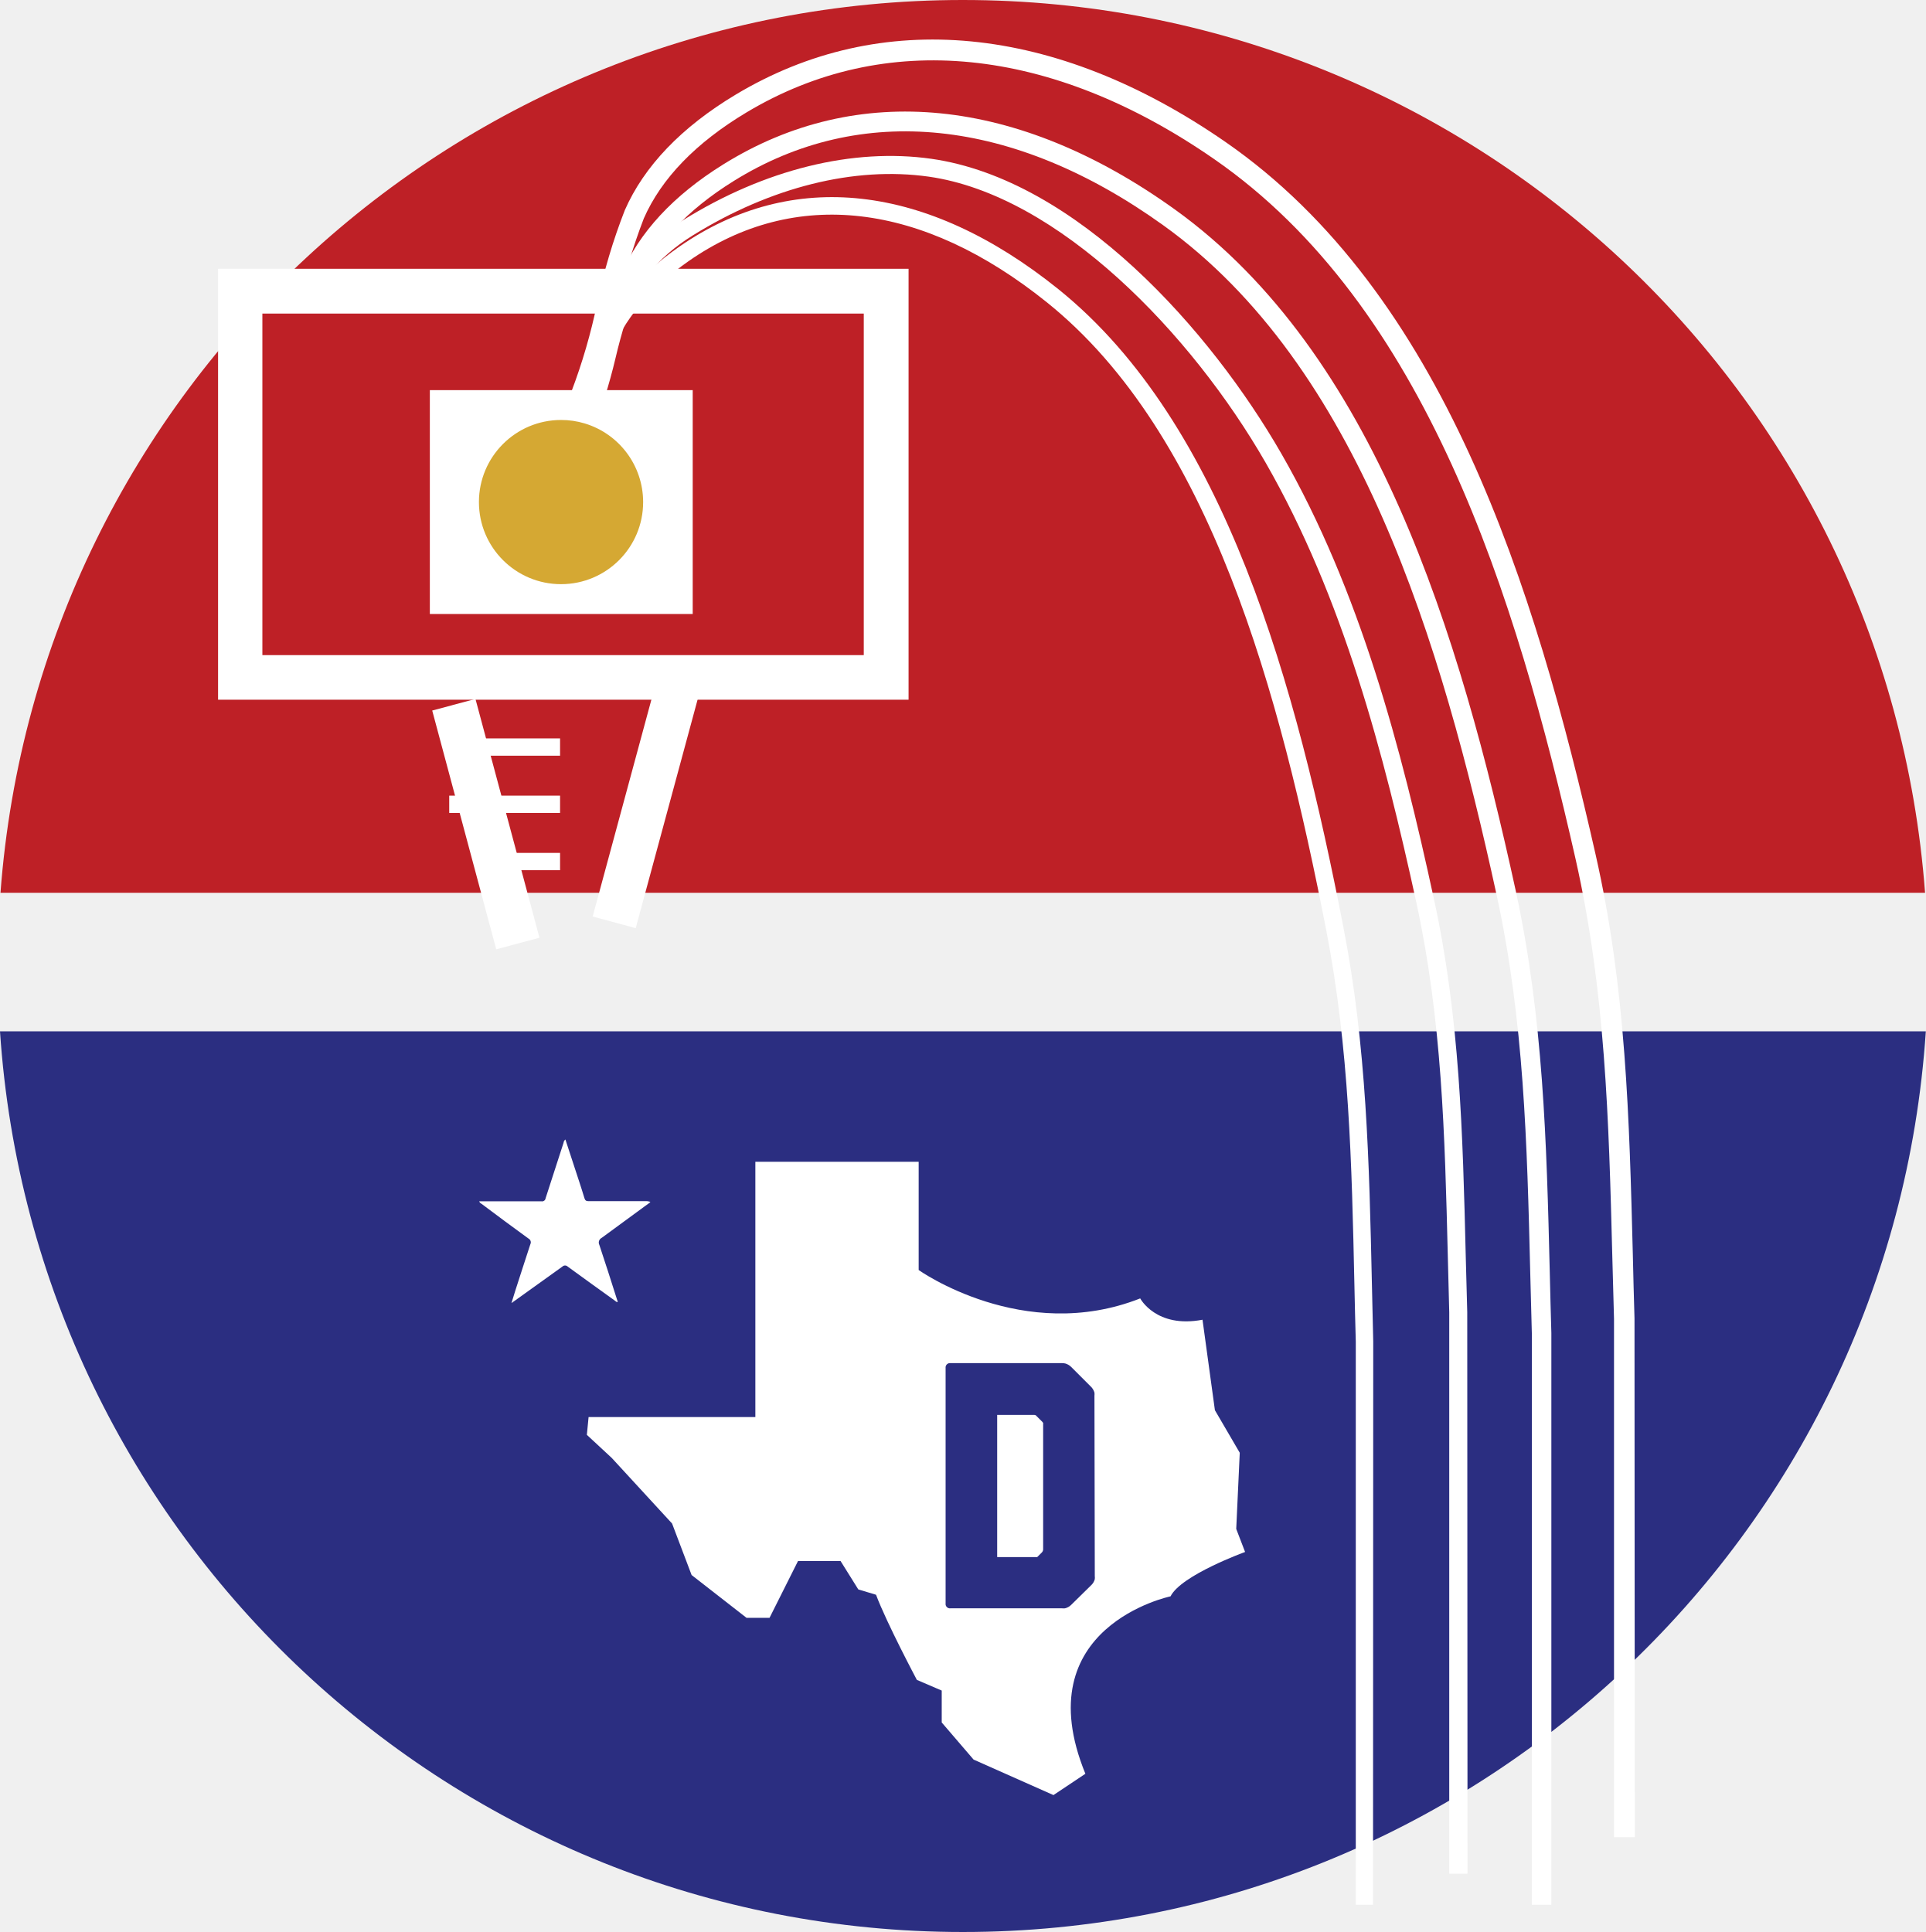
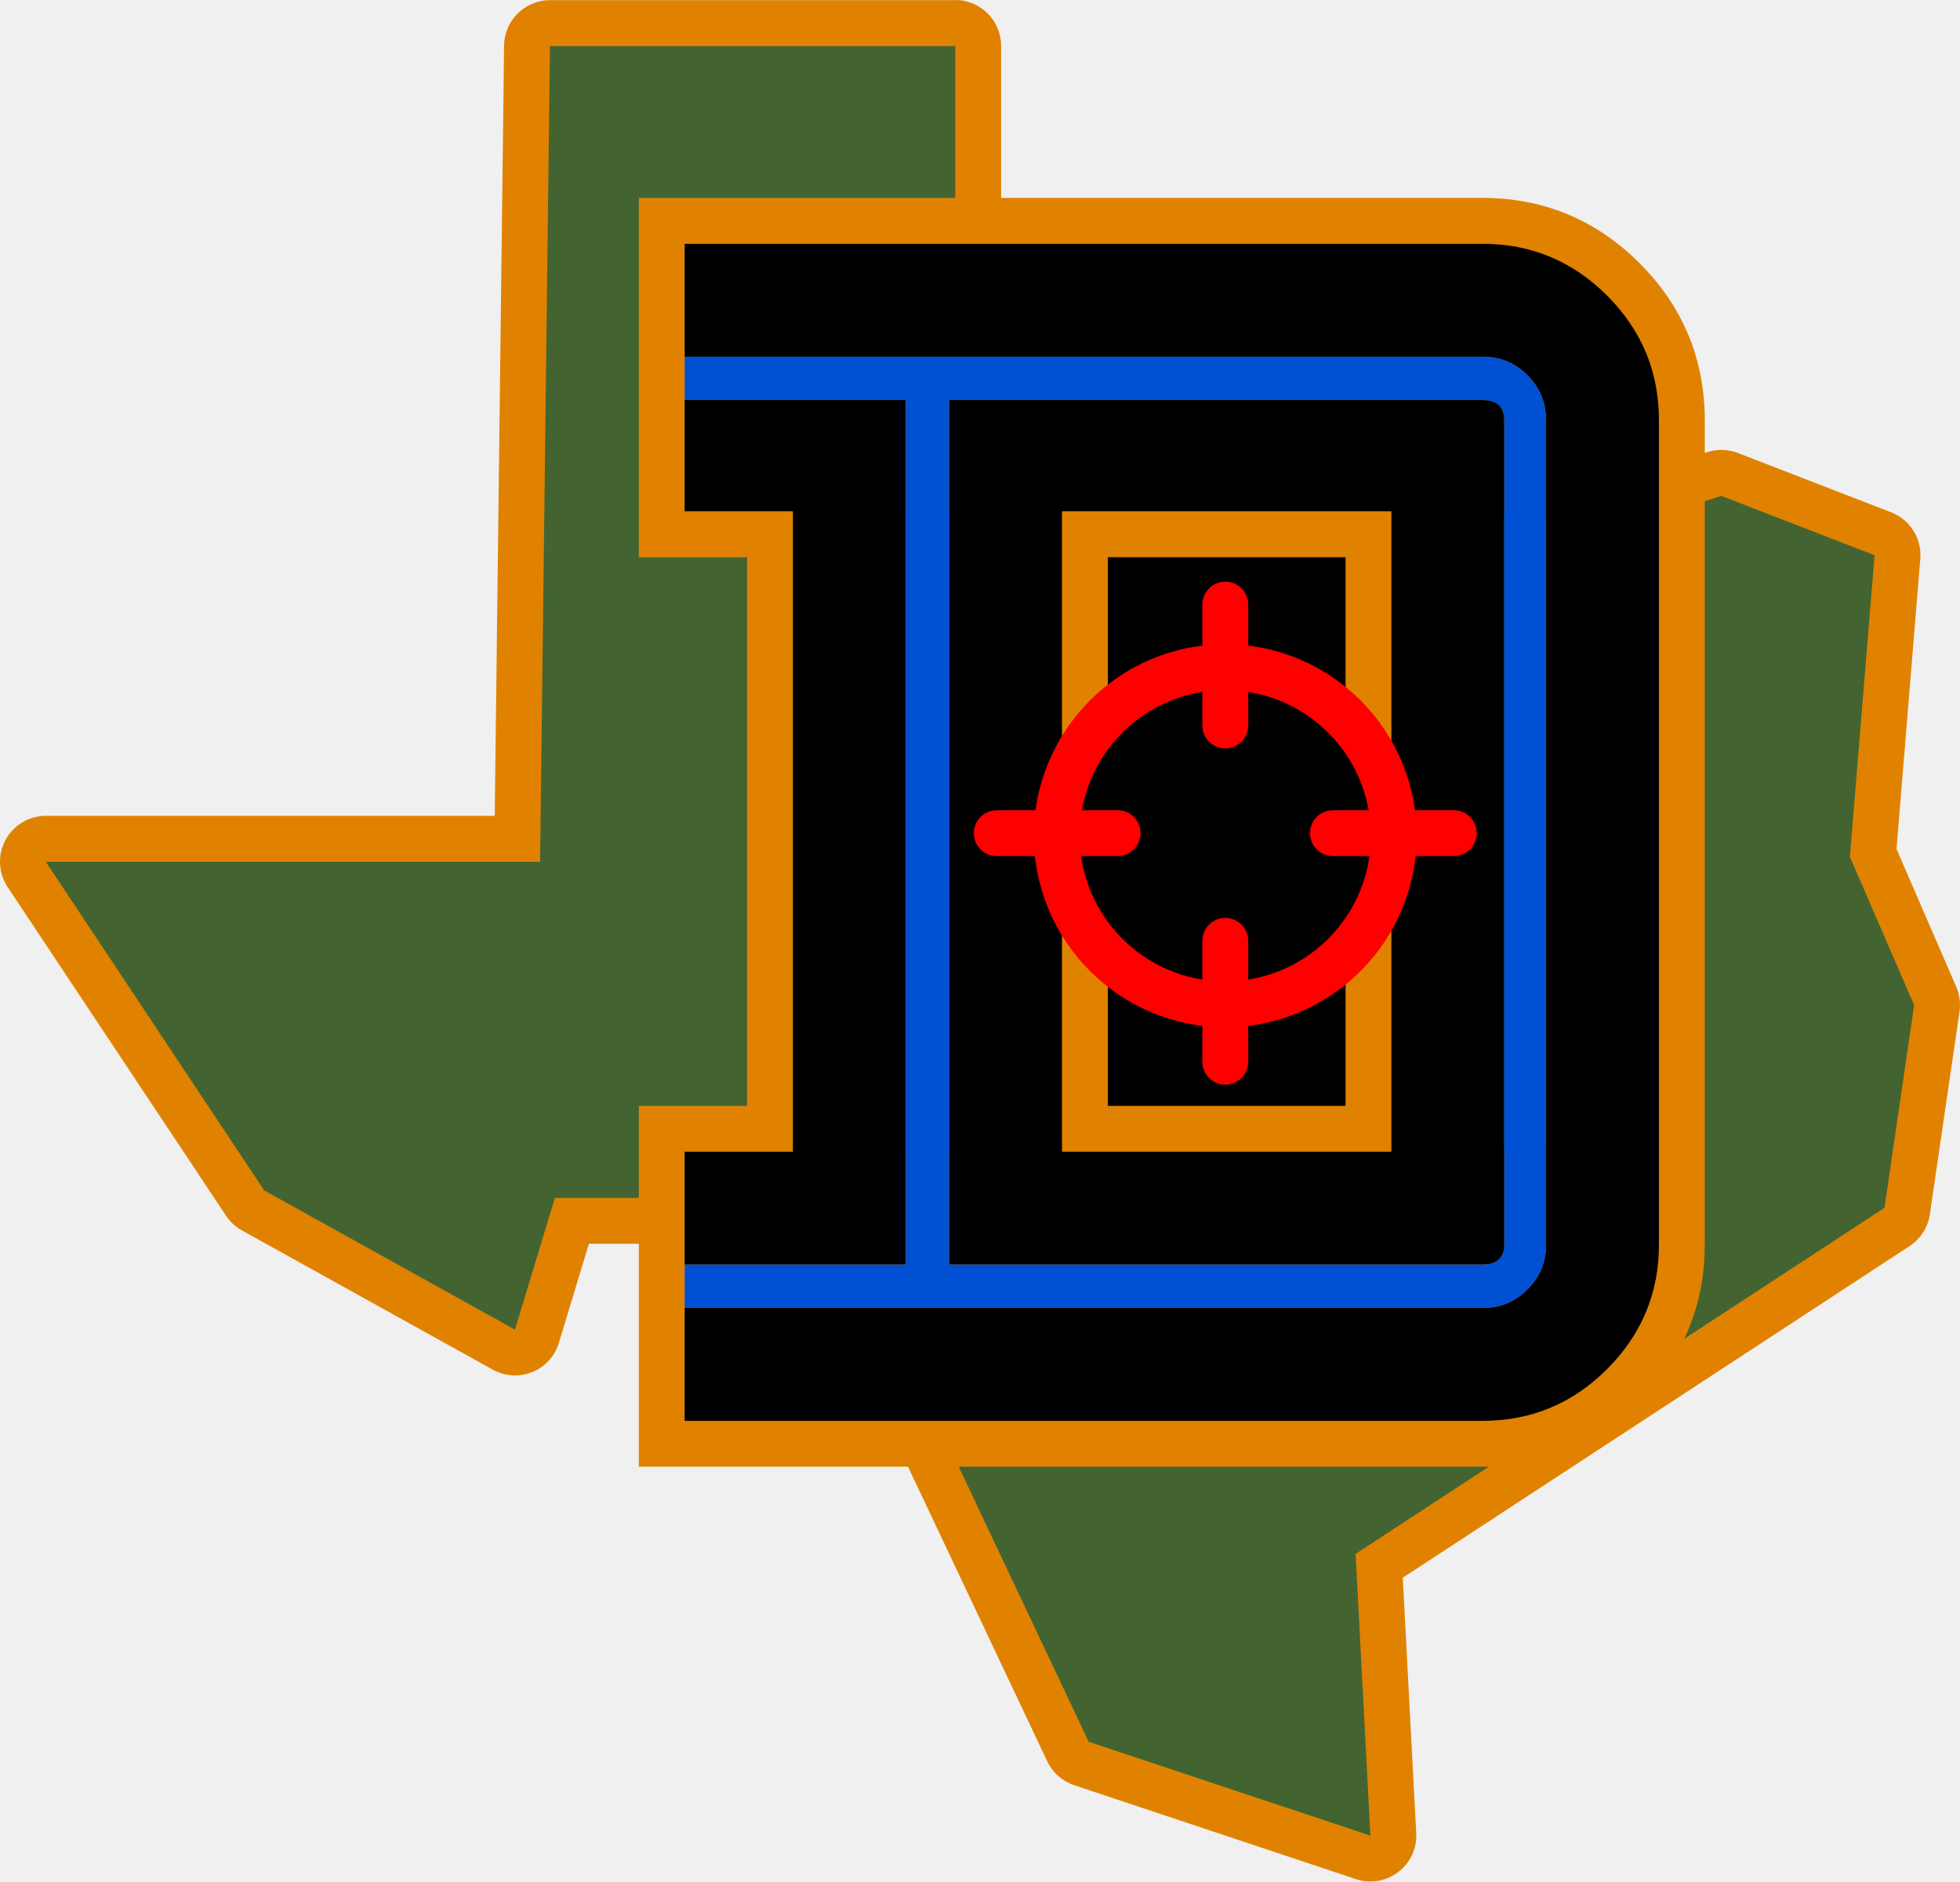
- <svg xmlns="http://www.w3.org/2000/svg" id="Layer_1" width="278.18" height="279.099" data-name="Layer 1" version="1.1">
-   <defs id="defs4">
-     <style id="style2">.cls-1{fill:#be2026}.cls-2{fill:#2b2e81}.cls-3{fill:#fff}</style>
+ <svg xmlns="http://www.w3.org/2000/svg" id="Layer_1" width="509.275" height="488.77" data-name="Layer 1" version="1.1">
+   <defs id="defs268">
+     <style id="style266">.cls-1,.cls-4,.cls-5,.cls-6{stroke-width:0}.cls-4{fill:#e08200}.cls-5{fill:red}.cls-6{fill:#0050d4}</style>
  </defs>
-   <path id="path182" d="M278.07 128.97a139.39 139.39 0 0 0-278 0z" class="cls-1" style="fill:#be2026" />
-   <path id="path184" d="M0 148.99a139.4 139.4 0 0 0 278.18 0z" class="cls-2" style="fill:#2b2e81" />
-   <path id="rect186" d="M34.72 42.08h93.3v55.78h-93.3z" class="cls-1" style="fill:#be2026" />
-   <path id="path188" d="M131.24 101.08H31.5V38.83h99.74zM37.9 94.64h86.87V45.3H37.9z" class="cls-3" style="fill:#fff" />
-   <path id="rect190" d="M33.729 115.31h6.467v35.711h-6.467z" class="cls-3" style="fill:#fff;stroke-width:1.004" transform="rotate(-15.005)" />
-   <path id="rect192" d="M-105.423 117.237h35.56v6.44h-35.56z" class="cls-3" style="fill:#fff" transform="rotate(-74.85)" />
-   <path id="rect194" d="M62.09 56.36h37.97V88.7H62.09z" class="cls-3" style="fill:#fff" />
-   <path id="path196" d="M236.14 265.4h-3v-74.88c-.09-3-.17-6.12-.25-9.17-.5-19.61-1-38.14-5.29-57.2-8.63-38.13-21.59-80-52.28-101.21-23.55-16.29-47.51-18.67-67.49-6.7-7.3 4.37-12.29 9.53-14.83 15.31a82.69 82.69 0 0 0-3.82 13 85.74 85.74 0 0 1-3.87 13.18l-2.76-1.19a83.59 83.59 0 0 0 3.7-12.71 84 84 0 0 1 4-13.46c2.79-6.37 8.19-12 16-16.69 21-12.61 46.17-10.19 70.74 6.81 31.54 21.82 44.74 64.32 53.5 103 4.39 19.35 4.86 38 5.37 57.78q.1 4.57.24 9.2z" class="cls-3" style="fill:#fff" />
-   <path id="path198" d="M224.09 275.16h-2.82v-82.53c-.08-2.9-.16-5.84-.23-8.76-.46-18.73-.89-36.43-4.87-54.64-7.95-36.42-19.88-76.4-48.13-96.68-21.66-15.55-43.7-17.82-62.06-6.4-6.73 4.18-11.32 9.1-13.66 14.63a79.74 79.74 0 0 0-3.42 11 83.92 83.92 0 0 1-3.45 11.05l-2.6-1.08a81.55 81.55 0 0 0 3.32-10.72 81.92 81.92 0 0 1 3.56-11.36c2.57-6.08 7.53-11.44 14.76-15.93 19.39-12.06 42.55-9.75 65.19 6.5 29 20.84 41.18 61.42 49.25 98.37 4 18.48 4.47 36.3 4.93 55.17.07 2.92.14 5.85.23 8.79z" class="cls-3" style="fill:#fff" />
-   <path id="path200" d="M211.98 270.67h-2.64v-81.1c-.08-2.71-.14-5.45-.21-8.18-.43-17.51-.84-34-4.55-51.05-4.69-21.46-10.57-44-21.75-63.48-10.71-18.65-29.91-38.67-48.67-41.34-10.72-1.52-22.84 1.5-34.11 8.5-5.08 3.15-8.65 7.5-11.27 13.68a76.07 76.07 0 0 0-3.2 10.25 77.35 77.35 0 0 1-3.22 10.36l-2.43-1a76.35 76.35 0 0 0 3.1-10 77.1 77.1 0 0 1 3.33-10.62c2.83-6.7 6.74-11.43 12.3-14.88 11.79-7.34 24.54-10.48 35.87-8.87 21 3 40.36 24.83 50.58 42.63 11.36 19.78 17.31 42.56 22 64.23 3.77 17.26 4.18 33.91 4.61 51.54q.1 4.1.22 8.22z" class="cls-3" style="fill:#fff" />
-   <path id="path202" d="M198.33 275.16h-2.49v-81.33c-.08-2.73-.14-5.47-.2-8.21-.38-17.57-.75-34.16-4.07-51.25-6.67-34.17-16.67-71.66-40.32-90.67-18.06-14.53-36.44-16.66-51.75-6-5.63 3.92-9.47 8.54-11.43 13.74a80.71 80.71 0 0 0-2.88 10.31 87.25 87.25 0 0 1-2.87 10.37l-2.34-.86a84.72 84.72 0 0 0 2.78-10.07 84 84 0 0 1 3-10.63c2.14-5.68 6.3-10.7 12.34-14.91 16.3-11.34 35.74-9.18 54.75 6.1 24.28 19.52 34.45 57.53 41.19 92.14 3.37 17.29 3.74 34 4.13 51.66.06 2.74.12 5.48.19 8.24z" class="cls-3" style="fill:#fff" />
-   <path id="path204" d="M92.9 72.52a11.86 11.86 0 1 1-11.86-11.85 11.69 11.69 0 0 1 3.42.5 11.87 11.87 0 0 1 8.44 11.35z" style="fill:#d5a833" />
-   <path id="path206" d="m93.95 173.67-.87.63c-2.06 1.51-4.11 3-6.18 4.53a.75.75 0 0 0-.33 1c.87 2.59 1.69 5.19 2.52 7.79l.15.46c-.2.05-.29-.09-.4-.17-2.28-1.64-4.57-3.28-6.84-4.94a.54.54 0 0 0-.76 0c-2.27 1.64-4.55 3.26-6.82 4.89l-.54.38.58-1.87c.72-2.21 1.42-4.43 2.15-6.63a.61.61 0 0 0-.26-.81c-2.26-1.64-4.51-3.31-6.76-5-.13-.09-.29-.14-.37-.39h8.98a.51.51 0 0 0 .61-.44c.85-2.66 1.72-5.32 2.59-8a.72.72 0 0 1 .27-.49l1.29 3.94c.49 1.51 1 3 1.46 4.54.11.36.28.43.62.43h8.45c.11.05.28-.01.46.15z" class="cls-3" style="fill:#fff" />
-   <path id="rect208" d="M64.89 106.67H80.9v2.5H64.89z" class="cls-3" style="fill:#fff" />
-   <path id="rect210" d="M64.89 114.94H80.9v2.5H64.89z" class="cls-3" style="fill:#fff" />
-   <path id="rect212" d="M70.9 123.21h10v2.5h-10z" class="cls-3" style="fill:#fff" />
-   <path id="path214" d="M85.02 204.71h24.09v-36.88h23.59v15.64s15.12 10.76 32 4.1c0 0 2.3 4.36 9 3.08l1.79 13.07 3.59 6.15-.51 11 1.28 3.33s-9.23 3.34-10.77 6.41c0 0-21 4.36-12.3 25.63l-4.61 3.08-11.54-5.13-4.6-5.36v-4.61l-3.59-1.54s-4.36-8.2-5.9-12.3l-2.56-.77-2.56-4.1h-6.15l-4.11 8.2h-3.33l-7.93-6.18-2.82-7.44-8.72-9.48-3.59-3.33z" class="cls-3" style="fill:#fff" />
-   <path id="path272" d="M158.14 227.67a2.09 2.09 0 0 1 0 .46 1.81 1.81 0 0 1-.51.86l-2.89 2.84a1.82 1.82 0 0 1-.91.51 1.92 1.92 0 0 1-.41 0H137.3a.63.63 0 0 1-.71-.71v-34a.63.63 0 0 1 .71-.71h16.12a2.16 2.16 0 0 1 .46.05 2 2 0 0 1 .86.51l2.84 2.84a1.91 1.91 0 0 1 .51.86 2.16 2.16 0 0 1 0 .46zm-14.1-23.27v20.54h5.78l.71-.71a.66.66 0 0 0 .15-.36v-18.2a.12.12 0 0 0 0-.1.76.76 0 0 1-.1-.15l-.86-.86a.38.38 0 0 0-.35-.16z" class="cls-2" style="fill:#2b2e81" />
+   <g id="g320" transform="translate(-45.01 -55.59)">
+     <g id="g276">
+       <path id="path272" d="M401.1 538.41c-.63 0-1.27-.1-1.88-.31l-73.2-24.4a5.94 5.94 0 0 1-3.5-3.11l-65.17-137.86h-63.73l-9.08 29.98a5.955 5.955 0 0 1-3.46 3.79c-.72.29-1.48.44-2.24.44-1 0-2-.25-2.89-.75l-65.16-36.16a6.013 6.013 0 0 1-2.07-1.91l-56.75-85.37a5.937 5.937 0 0 1-.29-6.11 5.942 5.942 0 0 1 5.25-3.14h122.54l2.5-206.02c.04-3.26 2.7-5.89 5.96-5.89h105.31c3.29 0 5.96 2.67 5.96 5.96v74.15l144.42 51.84 46.89-14.81c.58-.18 1.19-.28 1.79-.28.73 0 1.46.13 2.15.4l39.81 15.41c2.46.95 4 3.41 3.79 6.04l-6.3 76.85 16.1 37.16c.44 1.02.59 2.14.43 3.23l-7.71 52.65a5.97 5.97 0 0 1-2.63 4.12l-134.55 88.02 3.67 69.78c.1 1.97-.77 3.86-2.34 5.05-1.05.8-2.32 1.22-3.61 1.22z" style="fill:#436431;stroke-width:0" />
+       <path id="path274" d="M293.22 67.55v78.34l150.26 53.94 48.8-15.41 39.81 15.41-6.42 78.34 16.7 38.53-7.71 52.66-137.42 89.9 3.85 73.2-73.2-24.4-66.78-141.27h-71.92L178.82 401l-65.16-36.16-56.75-85.37h128.43l2.57-211.9h105.31m0-11.94H187.91c-6.52 0-11.84 5.25-11.92 11.77l-2.43 200.13H56.92c-4.39 0-8.43 2.42-10.5 6.29-2.07 3.87-1.85 8.57.58 12.23l56.75 85.37c1.05 1.59 2.47 2.9 4.14 3.82l65.16 36.16c1.79.99 3.78 1.5 5.78 1.5 1.52 0 3.03-.29 4.47-.87a11.89 11.89 0 0 0 6.93-7.59l7.8-25.75h55.53l63.56 134.45c1.39 2.94 3.92 5.18 7 6.21l73.2 24.4c1.23.41 2.5.61 3.77.61 2.57 0 5.12-.83 7.22-2.44a11.9 11.9 0 0 0 4.68-10.11l-3.49-66.36 131.68-86.15c2.86-1.87 4.77-4.87 5.27-8.25l7.71-52.66c.32-2.19.02-4.43-.86-6.46l-15.51-35.79 6.18-75.37c.43-5.26-2.65-10.18-7.57-12.09l-39.81-15.41c-1.38-.53-2.84-.8-4.3-.8-1.21 0-2.42.18-3.59.55l-44.97 14.2-138.59-49.75V67.51c0-6.58-5.34-11.92-11.92-11.92z" class="cls-4" style="fill:#e08200;stroke-width:0" />
+     </g>
+     <g id="g318">
+       <g id="g282">
+         <path id="rect278" d="M291.62 145.97h145.59v249.4H291.62z" class="cls-1" style="stroke-width:0" />
+         <path id="path280" d="M430.25 112.95c14.17 0 26.47 5.12 36.56 15.2 10.09 10.09 15.2 22.39 15.2 36.56v214.17c0 14.16-5.11 26.46-15.21 36.56-10.1 10.09-22.4 15.21-36.56 15.21H216.95v-81.43h28.13V194.78h-28.13v-81.83h213.29zm-103.34 81.83v154.44h73.68V194.78Z" class="cls-1" style="stroke-width:0" />
+       </g>
+       <g id="g288">
+         <path id="path284" d="M320.95 354.78h85.59V188.42h-85.59zm11.92-154.44h61.76v142.53h-61.76z" class="cls-4" style="fill:#e08200;stroke-width:0" />
+         <path id="path286" d="M471.02 123.95C459.76 112.7 446.05 107 430.25 107H211v93.34h28.13v142.53H211v93.74h219.25c15.81 0 29.52-5.7 40.77-16.95 11.25-11.25 16.95-24.96 16.95-40.77V164.72c0-15.8-5.7-29.51-16.95-40.77M222.91 354.78h28.13V188.42h-28.13v-28.93h57.46v224.62h-57.46zm253.15 24.11c0 12.59-4.49 23.37-13.46 32.35-8.98 8.98-19.76 13.46-32.35 13.46H222.91v-29.33h207.34c4.55 0 8.44-1.61 11.65-4.82 3.21-3.21 4.82-7.1 4.82-11.65V164.73c0-4.55-1.61-8.44-4.82-11.65-3.21-3.21-7.1-4.82-11.65-4.82H222.91v-29.33h207.34c12.59 0 23.37 4.49 32.35 13.46 8.97 8.98 13.46 19.76 13.46 32.35v214.17zm-184.44 5.22V159.49h138.63c3.75 0 5.63 1.75 5.63 5.22v214.17c0 3.48-1.88 5.22-5.63 5.22H291.62Z" class="cls-4" style="fill:#e08200;stroke-width:0" />
+       </g>
+       <path id="path290" d="M280.37 159.5v194.17h11.25V159.5h138.63c3.75 0 5.63 1.75 5.63 5.22v188.95h10.85V164.72c0-4.55-1.61-8.44-4.82-11.65-3.21-3.21-7.1-4.82-11.65-4.82H222.92v11.25h57.46z" class="cls-6" style="fill:#0050d4;stroke-width:0" />
+       <path id="path292" d="M280.37 384.11V189.94h11.25v194.17h138.63c3.75 0 5.63-1.75 5.63-5.22V189.94h10.85v188.95c0 4.55-1.61 8.44-4.82 11.65-3.21 3.21-7.1 4.82-11.65 4.82H222.92v-11.25h57.46z" class="cls-6" style="fill:#0050d4;stroke-width:0" />
+       <g id="g316">
+         <g id="g298">
+           <path id="path294" d="M363.38 228.92c-24.14 0-43.78 19.64-43.78 43.78s19.64 43.78 43.78 43.78 43.78-19.64 43.78-43.78-19.64-43.78-43.78-43.78" class="cls-1" style="stroke-width:0" />
+           <path id="path296" d="M363.38 310.53c-20.89 0-37.83-16.94-37.83-37.83 0-20.89 16.93-37.83 37.83-37.83s37.83 16.94 37.83 37.83c0 20.89-16.94 37.83-37.83 37.83m0 11.91c27.43 0 49.74-22.31 49.74-49.74 0-27.43-22.31-49.74-49.74-49.74-27.43 0-49.74 22.31-49.74 49.74 0 27.43 22.31 49.74 49.74 49.74" class="cls-5" style="fill:red;stroke-width:0" />
+         </g>
+         <path id="path300" d="M363.38 294.04c-3.29 0-5.96 2.67-5.96 5.96v31.41c0 3.29 2.67 5.96 5.96 5.96s5.96-2.67 5.96-5.96V300c0-3.29-2.67-5.96-5.96-5.96" class="cls-5" style="fill:red;stroke-width:0" />
+         <path id="path302" d="M363.38 206.69c-3.29 0-5.96 2.67-5.96 5.96v31.41c0 3.29 2.67 5.96 5.96 5.96s5.96-2.67 5.96-5.96v-31.41c0-3.29-2.67-5.96-5.96-5.96" class="cls-5" style="fill:red;stroke-width:0" />
+         <g id="g308">
+           <path id="line304" d="M304 272.02h31.41" class="cls-1" style="stroke-width:0" />
+           <path id="path306" d="M335.41 266.07H304c-3.29 0-5.96 2.67-5.96 5.96s2.67 5.96 5.96 5.96h31.41c3.29 0 5.96-2.67 5.96-5.96s-2.67-5.96-5.96-5.96" class="cls-5" style="fill:red;stroke-width:0" />
+         </g>
+         <g id="g314">
+           <path id="line310" d="M391.36 272.02h31.4" class="cls-1" style="stroke-width:0" />
+           <path id="path312" d="M422.76 266.07h-31.41c-3.29 0-5.96 2.67-5.96 5.96s2.67 5.96 5.96 5.96h31.41c3.29 0 5.96-2.67 5.96-5.96s-2.67-5.96-5.96-5.96" class="cls-5" style="fill:red;stroke-width:0" />
+         </g>
+       </g>
+     </g>
+   </g>
</svg>
